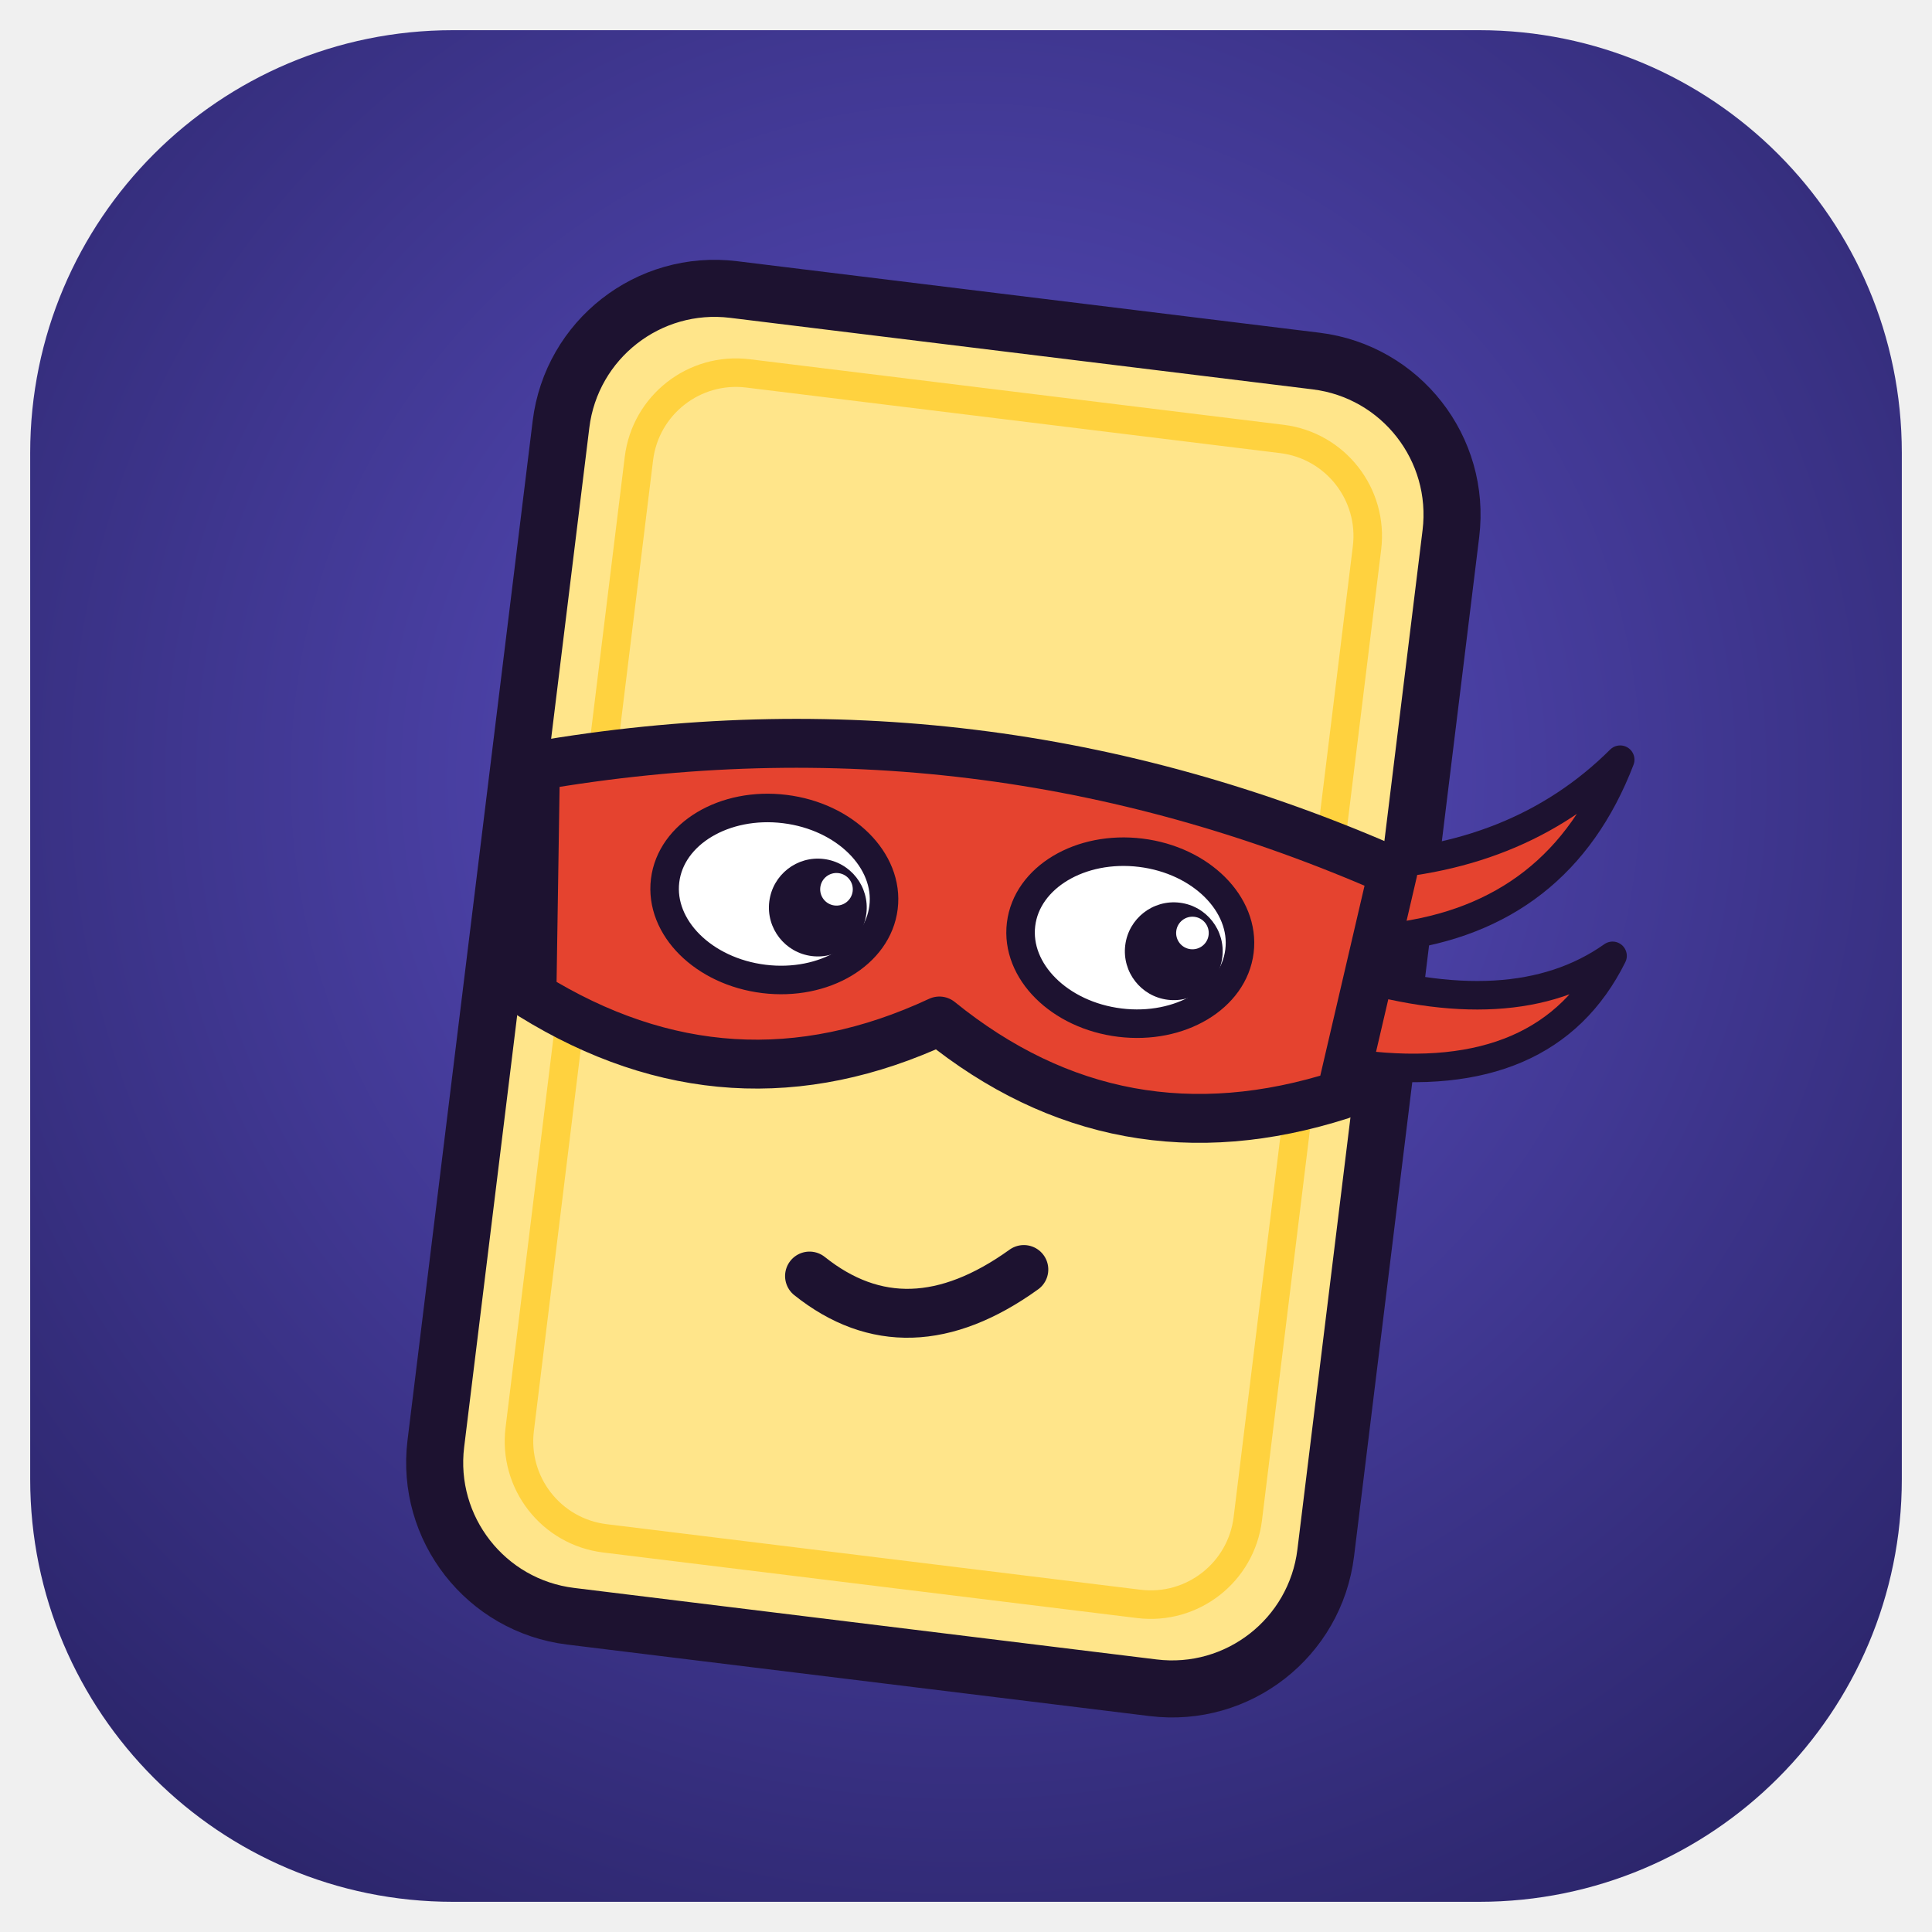
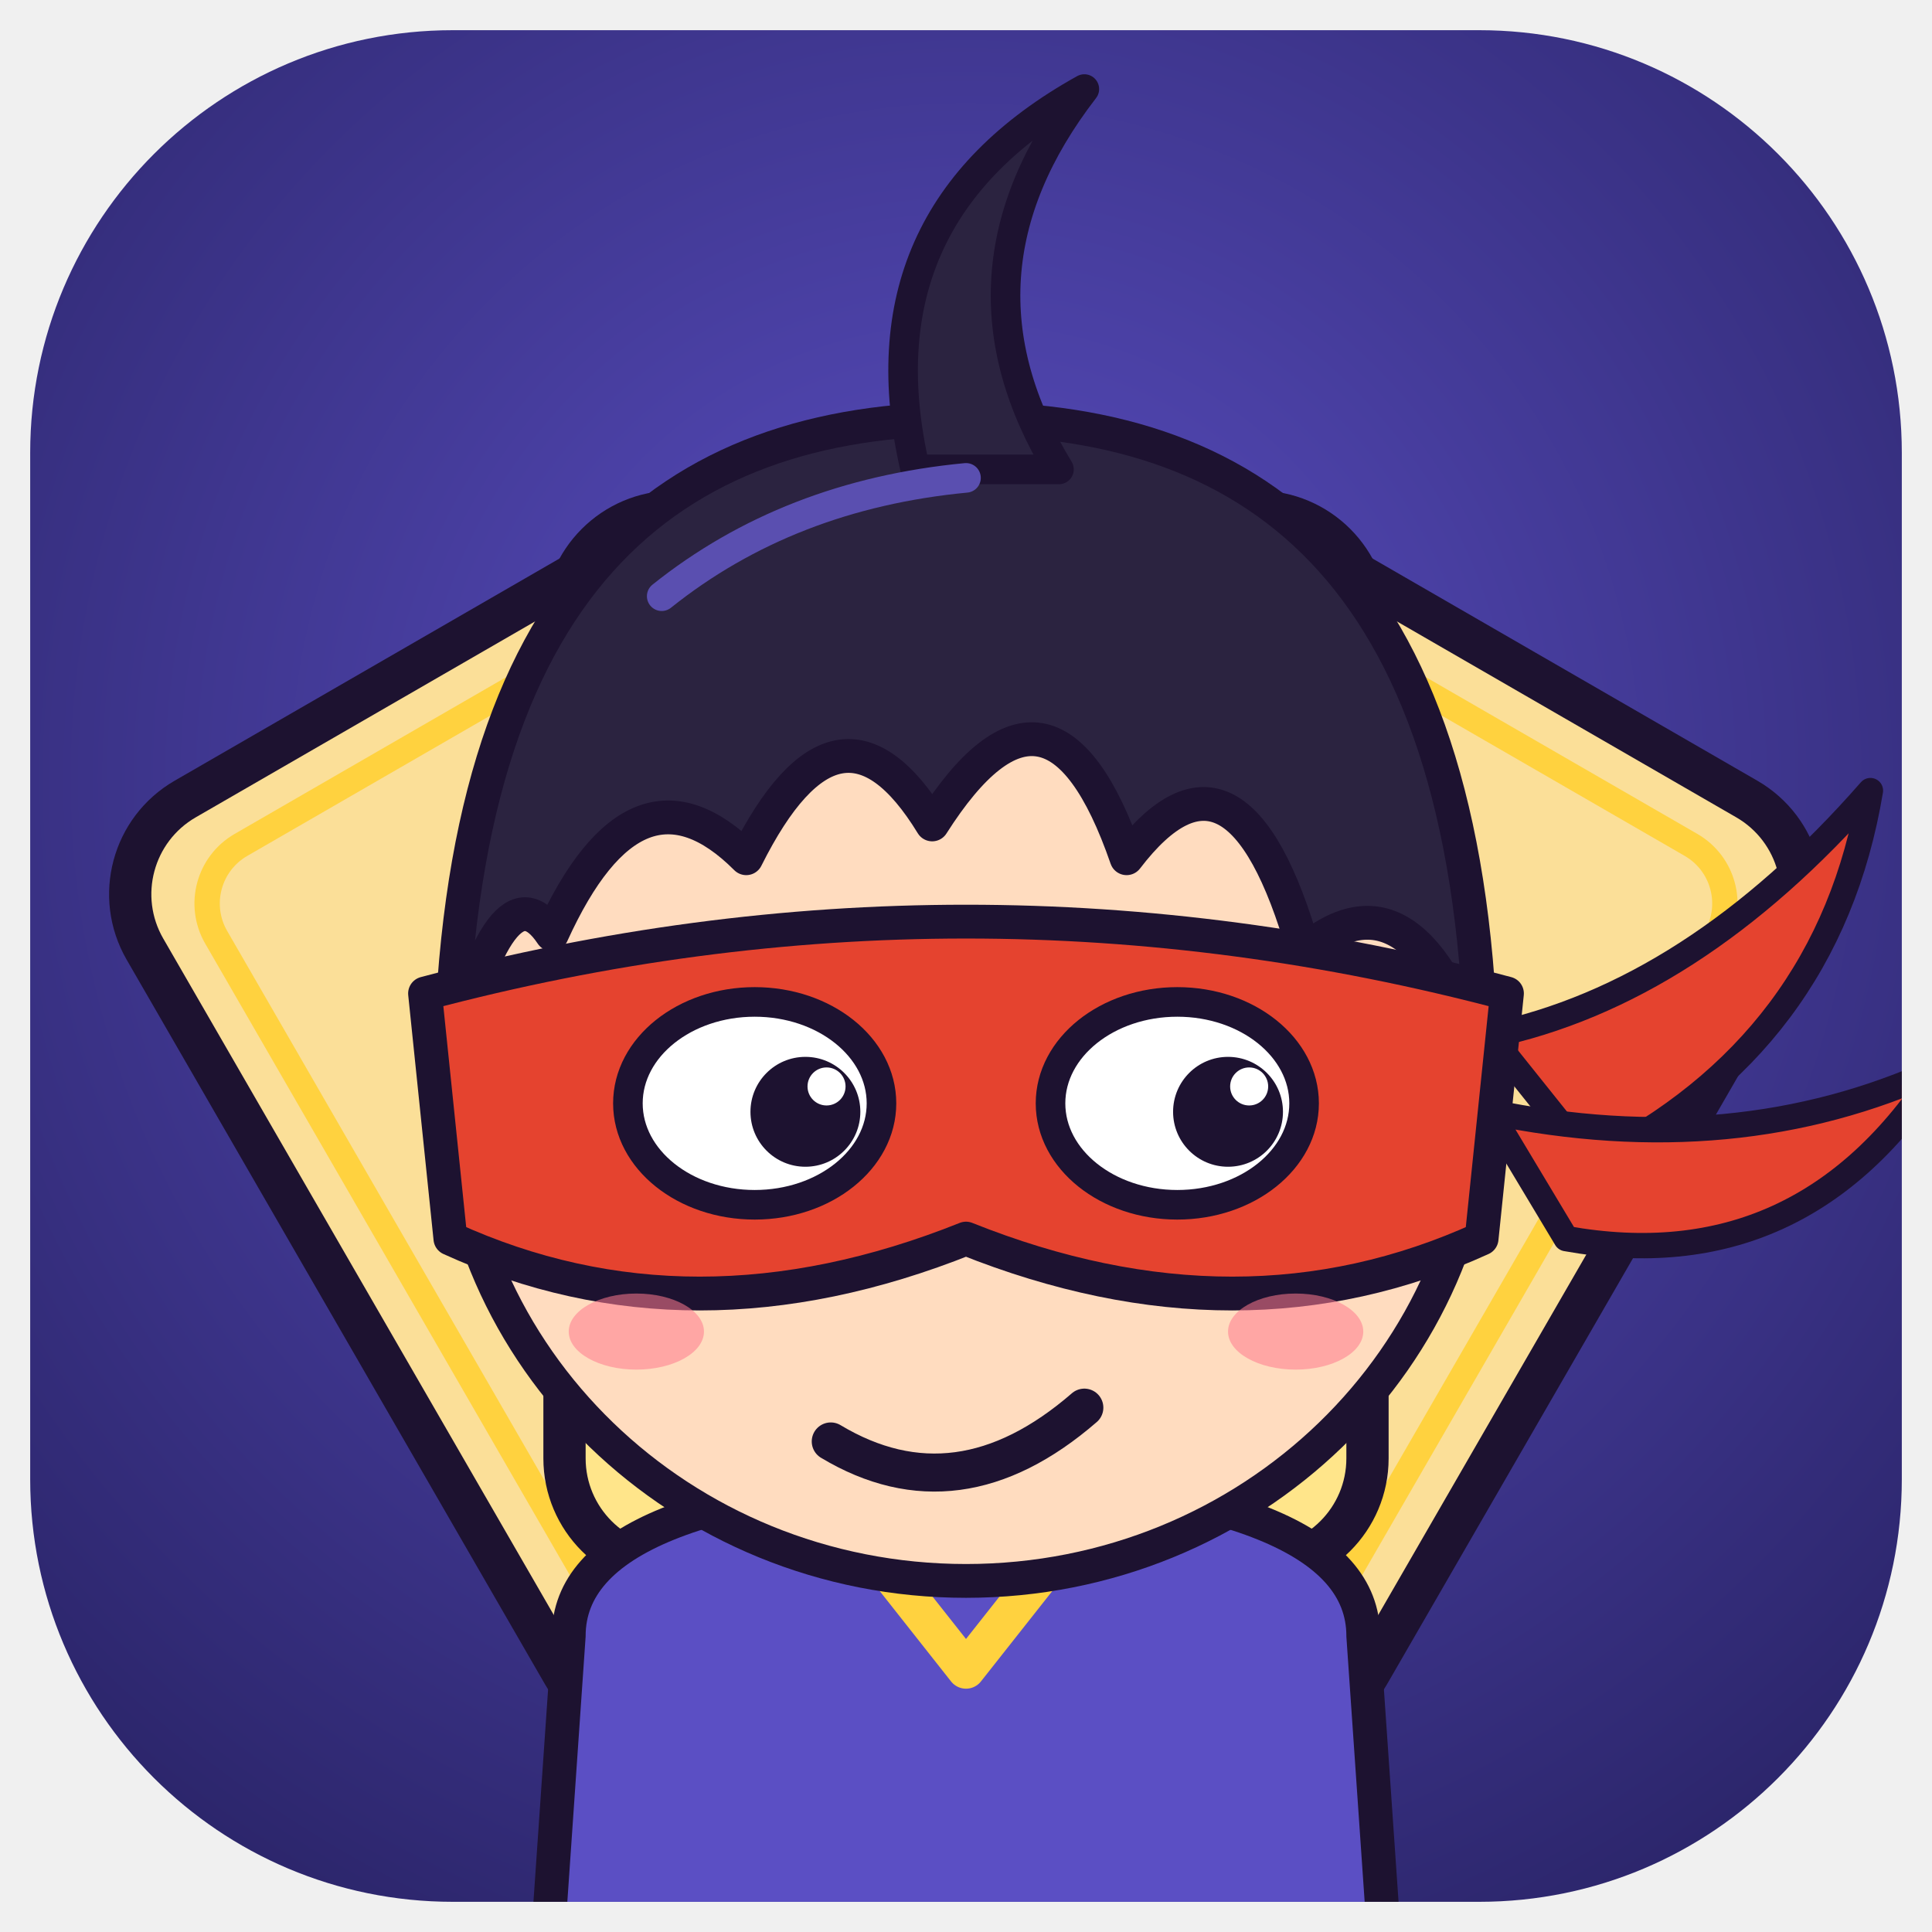
- <svg xmlns="http://www.w3.org/2000/svg" viewBox="0 0 512 512">
+ <svg xmlns="http://www.w3.org/2000/svg" viewBox="0 0 512 512" role="img" aria-label="Chibi Bluff">
  <defs>
-     <radialGradient id="bg" cx="50%" cy="40%" r="72%">
+     <radialGradient id="ibg22" cx="50%" cy="40%" r="72%">
      <stop offset="0" stop-color="#5b4fc4" />
      <stop offset="1" stop-color="#2a2468" />
    </radialGradient>
+     <clipPath id="clip22">
+       <rect x="8" y="8" width="496" height="496" rx="112" />
+     </clipPath>
  </defs>
-   <rect x="8" y="8" width="496" height="496" rx="112" fill="url(#bg)" />
-   <g transform="translate(250 262) scale(1.08) translate(-256 -256)">
-     <g transform="rotate(7 256 256)">
-       <rect x="146" y="92" width="220" height="328" rx="38" fill="#ffe58a" stroke="#1d1230" stroke-width="14" />
-       <rect x="166" y="112" width="180" height="288" rx="24" fill="none" stroke="#ffd23f" stroke-width="7" />
-       <path d="M352 214 q40 -6 62 -34 q-10 40 -50 50 Z M352 240 q44 8 66 -12 q-12 34 -58 34 Z" fill="#e5432f" stroke="#1d1230" stroke-width="7" stroke-linejoin="round" />
-       <path d="M150 214 Q256 182 362 214 L356 270 Q304 294 256 264 Q208 294 156 270 Z" fill="#e5432f" stroke="#1d1230" stroke-width="12" stroke-linejoin="round" />
-       <ellipse cx="212" cy="238" rx="27" ry="21" fill="#fff" stroke="#1d1230" stroke-width="7" />
-       <ellipse cx="300" cy="238" rx="27" ry="21" fill="#fff" stroke="#1d1230" stroke-width="7" />
-       <circle cx="223" cy="240" r="12" fill="#1d1230" />
-       <circle cx="311" cy="240" r="12" fill="#1d1230" />
-       <circle cx="227" cy="235" r="4" fill="#fff" />
-       <circle cx="315" cy="235" r="4" fill="#fff" />
-       <path d="M232 330 q26 16 52 -8" stroke="#1d1230" stroke-width="12" stroke-linecap="round" fill="none" />
+   <g clip-path="url(#clip22)">
+     <rect x="8" y="8" width="496" height="496" fill="url(#ibg22)" />
+     <g transform="translate(256 270) scale(1.12) translate(-450 -340)">
+       <g transform="translate(450 470)">
+         <g transform="rotate(-30)">
+           <rect x="-95" y="-250" width="190" height="250" rx="26" fill="#fbdf98" stroke="#1d1230" stroke-width="10" />
+           <rect x="-79" y="-234" width="158" height="218" rx="16" fill="none" stroke="#ffd23f" stroke-width="6" />
+         </g>
+         <g transform="rotate(30)">
+           <rect x="-95" y="-250" width="190" height="250" rx="26" fill="#fbdf98" stroke="#1d1230" stroke-width="10" />
+           <rect x="-79" y="-234" width="158" height="218" rx="16" fill="none" stroke="#ffd23f" stroke-width="6" />
+         </g>
+         <g transform="rotate(0)">
+           <rect x="-95" y="-250" width="190" height="250" rx="26" fill="#ffe58a" stroke="#1d1230" stroke-width="10" />
+           <rect x="-79" y="-234" width="158" height="218" rx="16" fill="none" stroke="#ffd23f" stroke-width="6" />
+         </g>
+       </g>
+       <g stroke="#1d1230" stroke-linejoin="round" stroke-linecap="round">
+         <path d="M356 486 Q356 452 450 448 Q544 452 544 486 L556 660 H344 Z" fill="#5b4fc4" stroke-width="8" />
+         <path d="M420 456 L450 494 L480 456" fill="none" stroke="#ffd23f" stroke-width="9" />
+       </g>
+       <g stroke="#1d1230" stroke-linejoin="round" stroke-linecap="round">
+         <ellipse cx="450" cy="355" rx="122" ry="118" fill="#ffdcbf" stroke-width="8" />
+         <path d="M328 352 C330 236 380 198 450 198 C520 198 570 236 572 352 Q556 302 530 324 Q514 268 488 302 Q470 250 442 294 Q420 258 398 302 Q372 276 352 320 Q340 302 328 352 Z" fill="#2b2340" stroke-width="8" />
+         <path d="M438 210 Q424 150 478 120 Q444 164 472 210 Z" fill="#2b2340" stroke-width="7" />
+         <path d="M378 240 Q408 216 450 212" fill="none" stroke="#5a4fb0" stroke-width="7" />
+         <path d="M574 344 Q622 334 664 286 Q654 346 598 374 Z" fill="#e5432f" stroke-width="6" />
+         <path d="M574 362 Q632 374 680 352 Q648 402 592 392 Z" fill="#e5432f" stroke-width="6" />
+         <path d="M322 334 Q450 300 578 334 L572 392 Q515 418 450 392 Q385 418 328 392 Z" fill="#e5432f" stroke-width="8" />
+         <ellipse cx="400" cy="360" rx="30" ry="24" fill="#fff" stroke-width="7" />
+         <ellipse cx="500" cy="360" rx="30" ry="24" fill="#fff" stroke-width="7" />
+         <g stroke="none">
+           <circle cx="412" cy="362" r="13" fill="#1d1230" />
+           <circle cx="512" cy="362" r="13" fill="#1d1230" />
+           <circle cx="417" cy="356" r="4.5" fill="#fff" />
+           <circle cx="517" cy="356" r="4.5" fill="#fff" />
+         </g>
+         <g stroke="none">
+           <ellipse cx="372" cy="414" rx="16" ry="9" fill="#ff7a8e" opacity=".55" />
+           <ellipse cx="528" cy="414" rx="16" ry="9" fill="#ff7a8e" opacity=".55" />
+         </g>
+         <path d="M418 440 q30 18 60 -8" fill="none" stroke-width="9" />
+       </g>
    </g>
  </g>
</svg>
